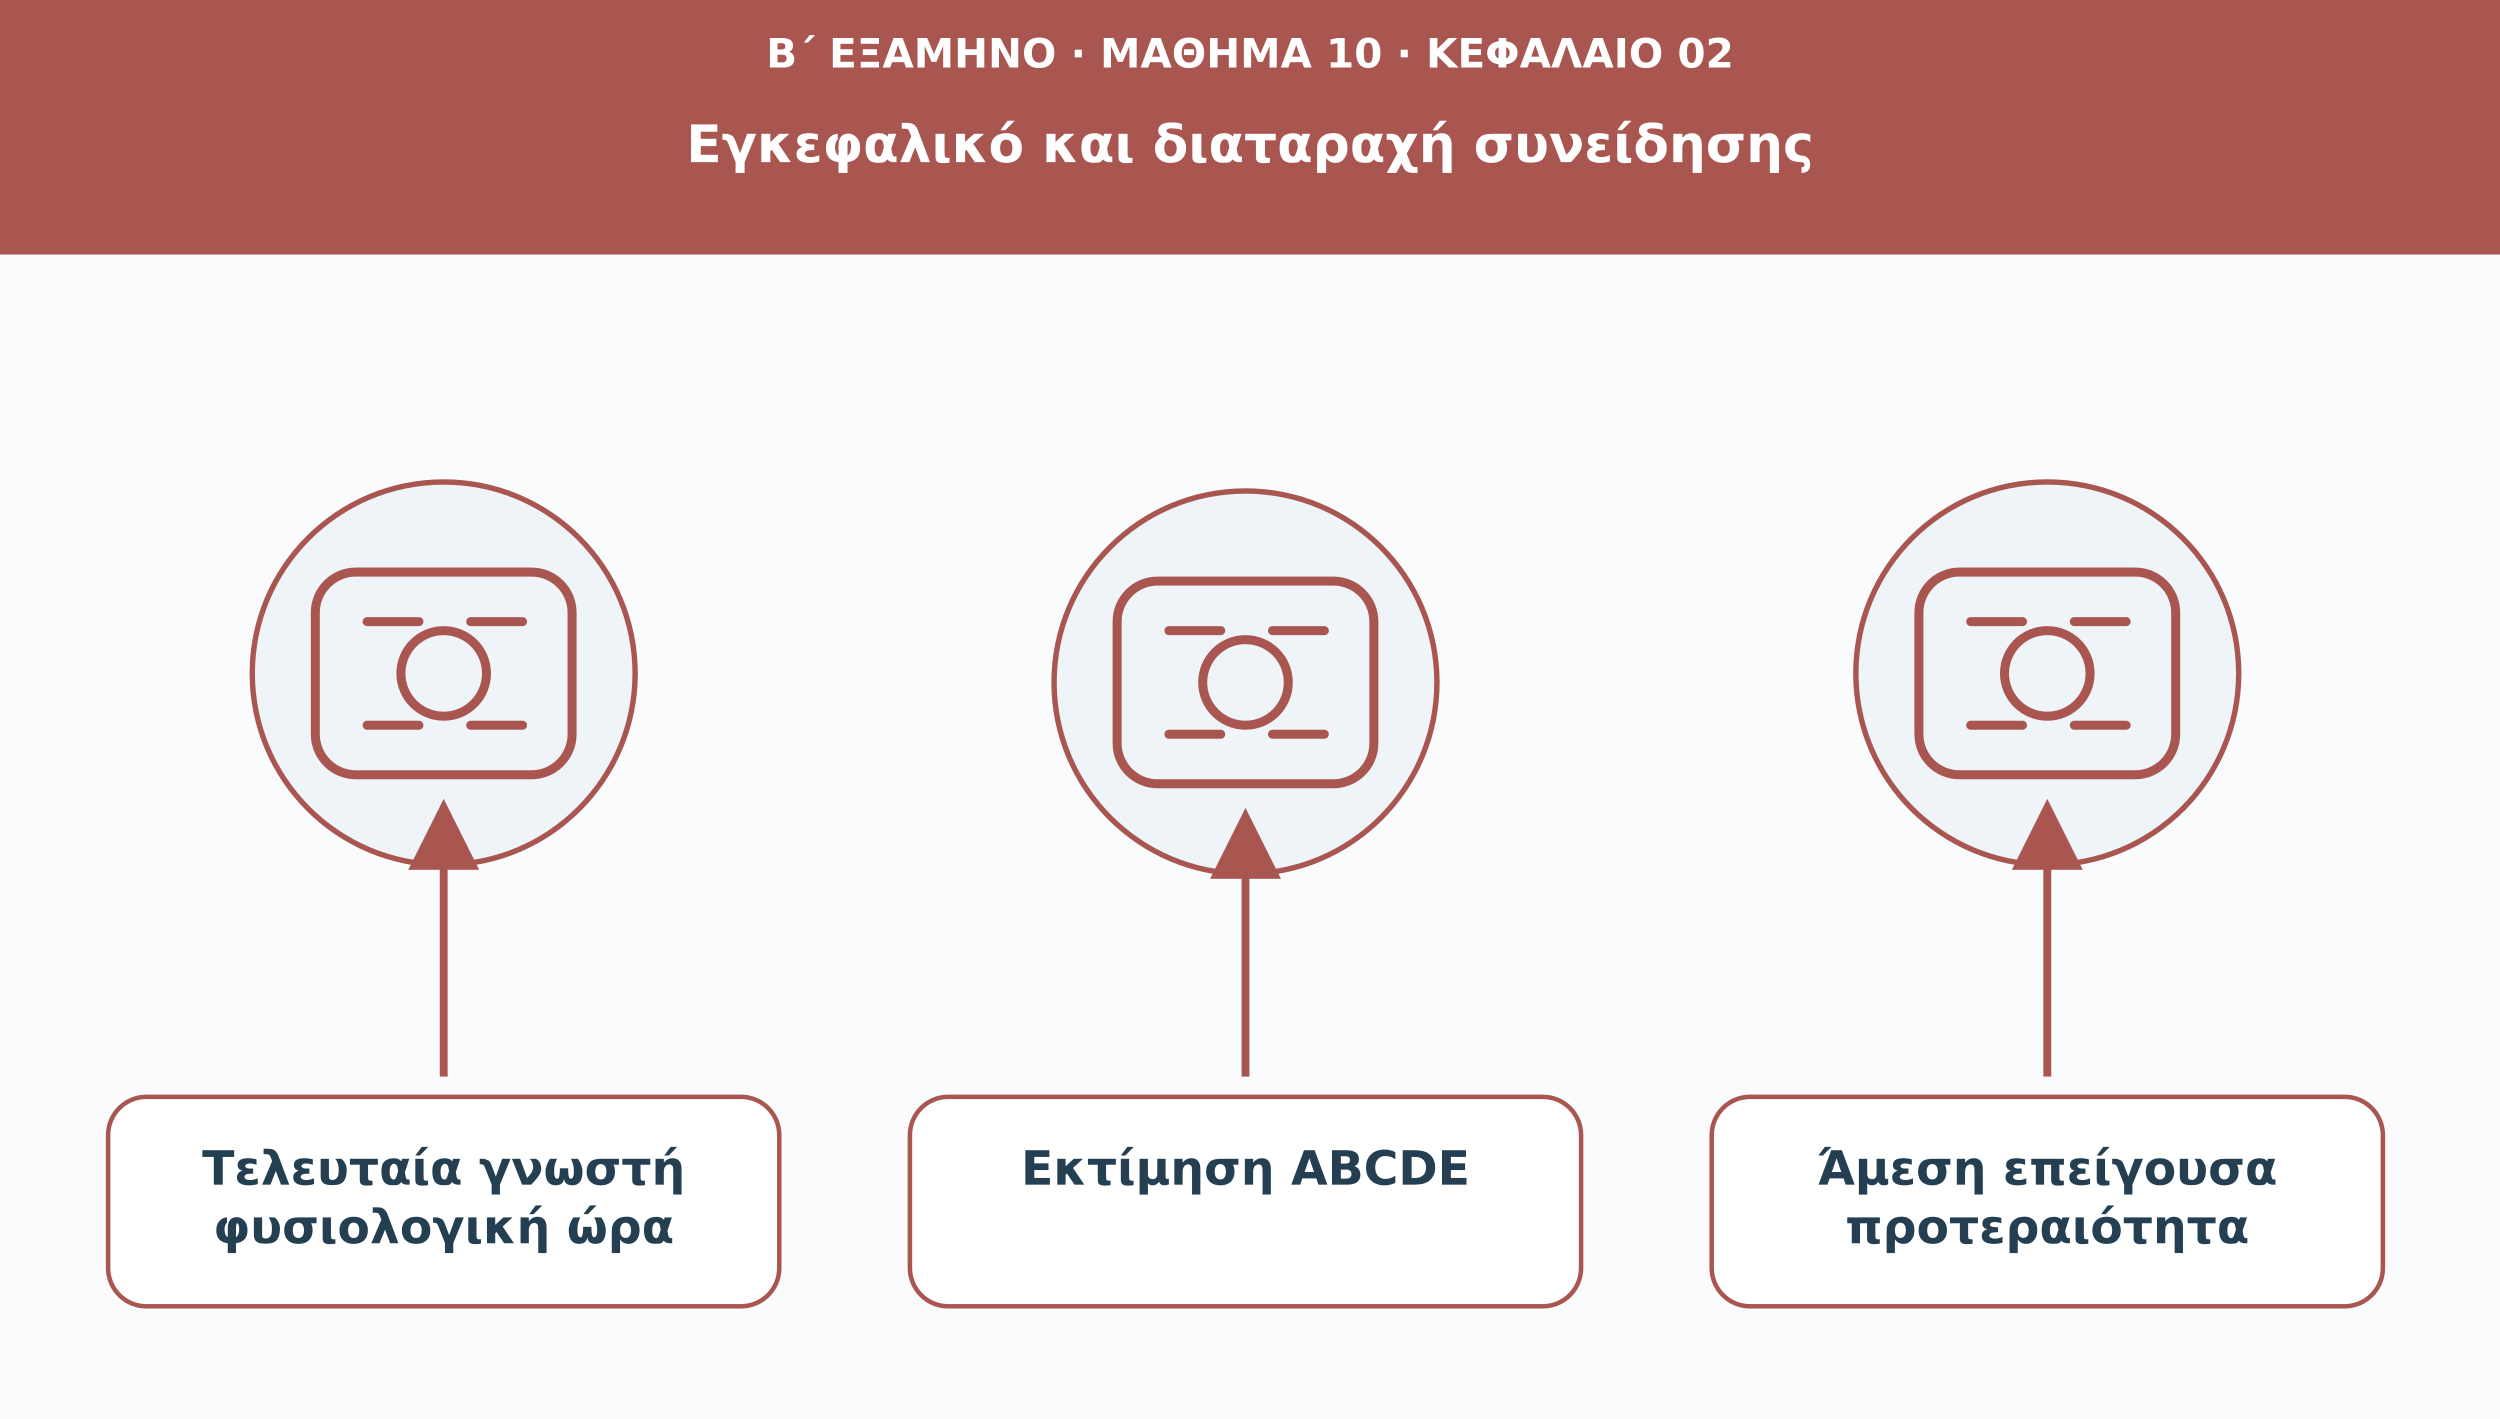
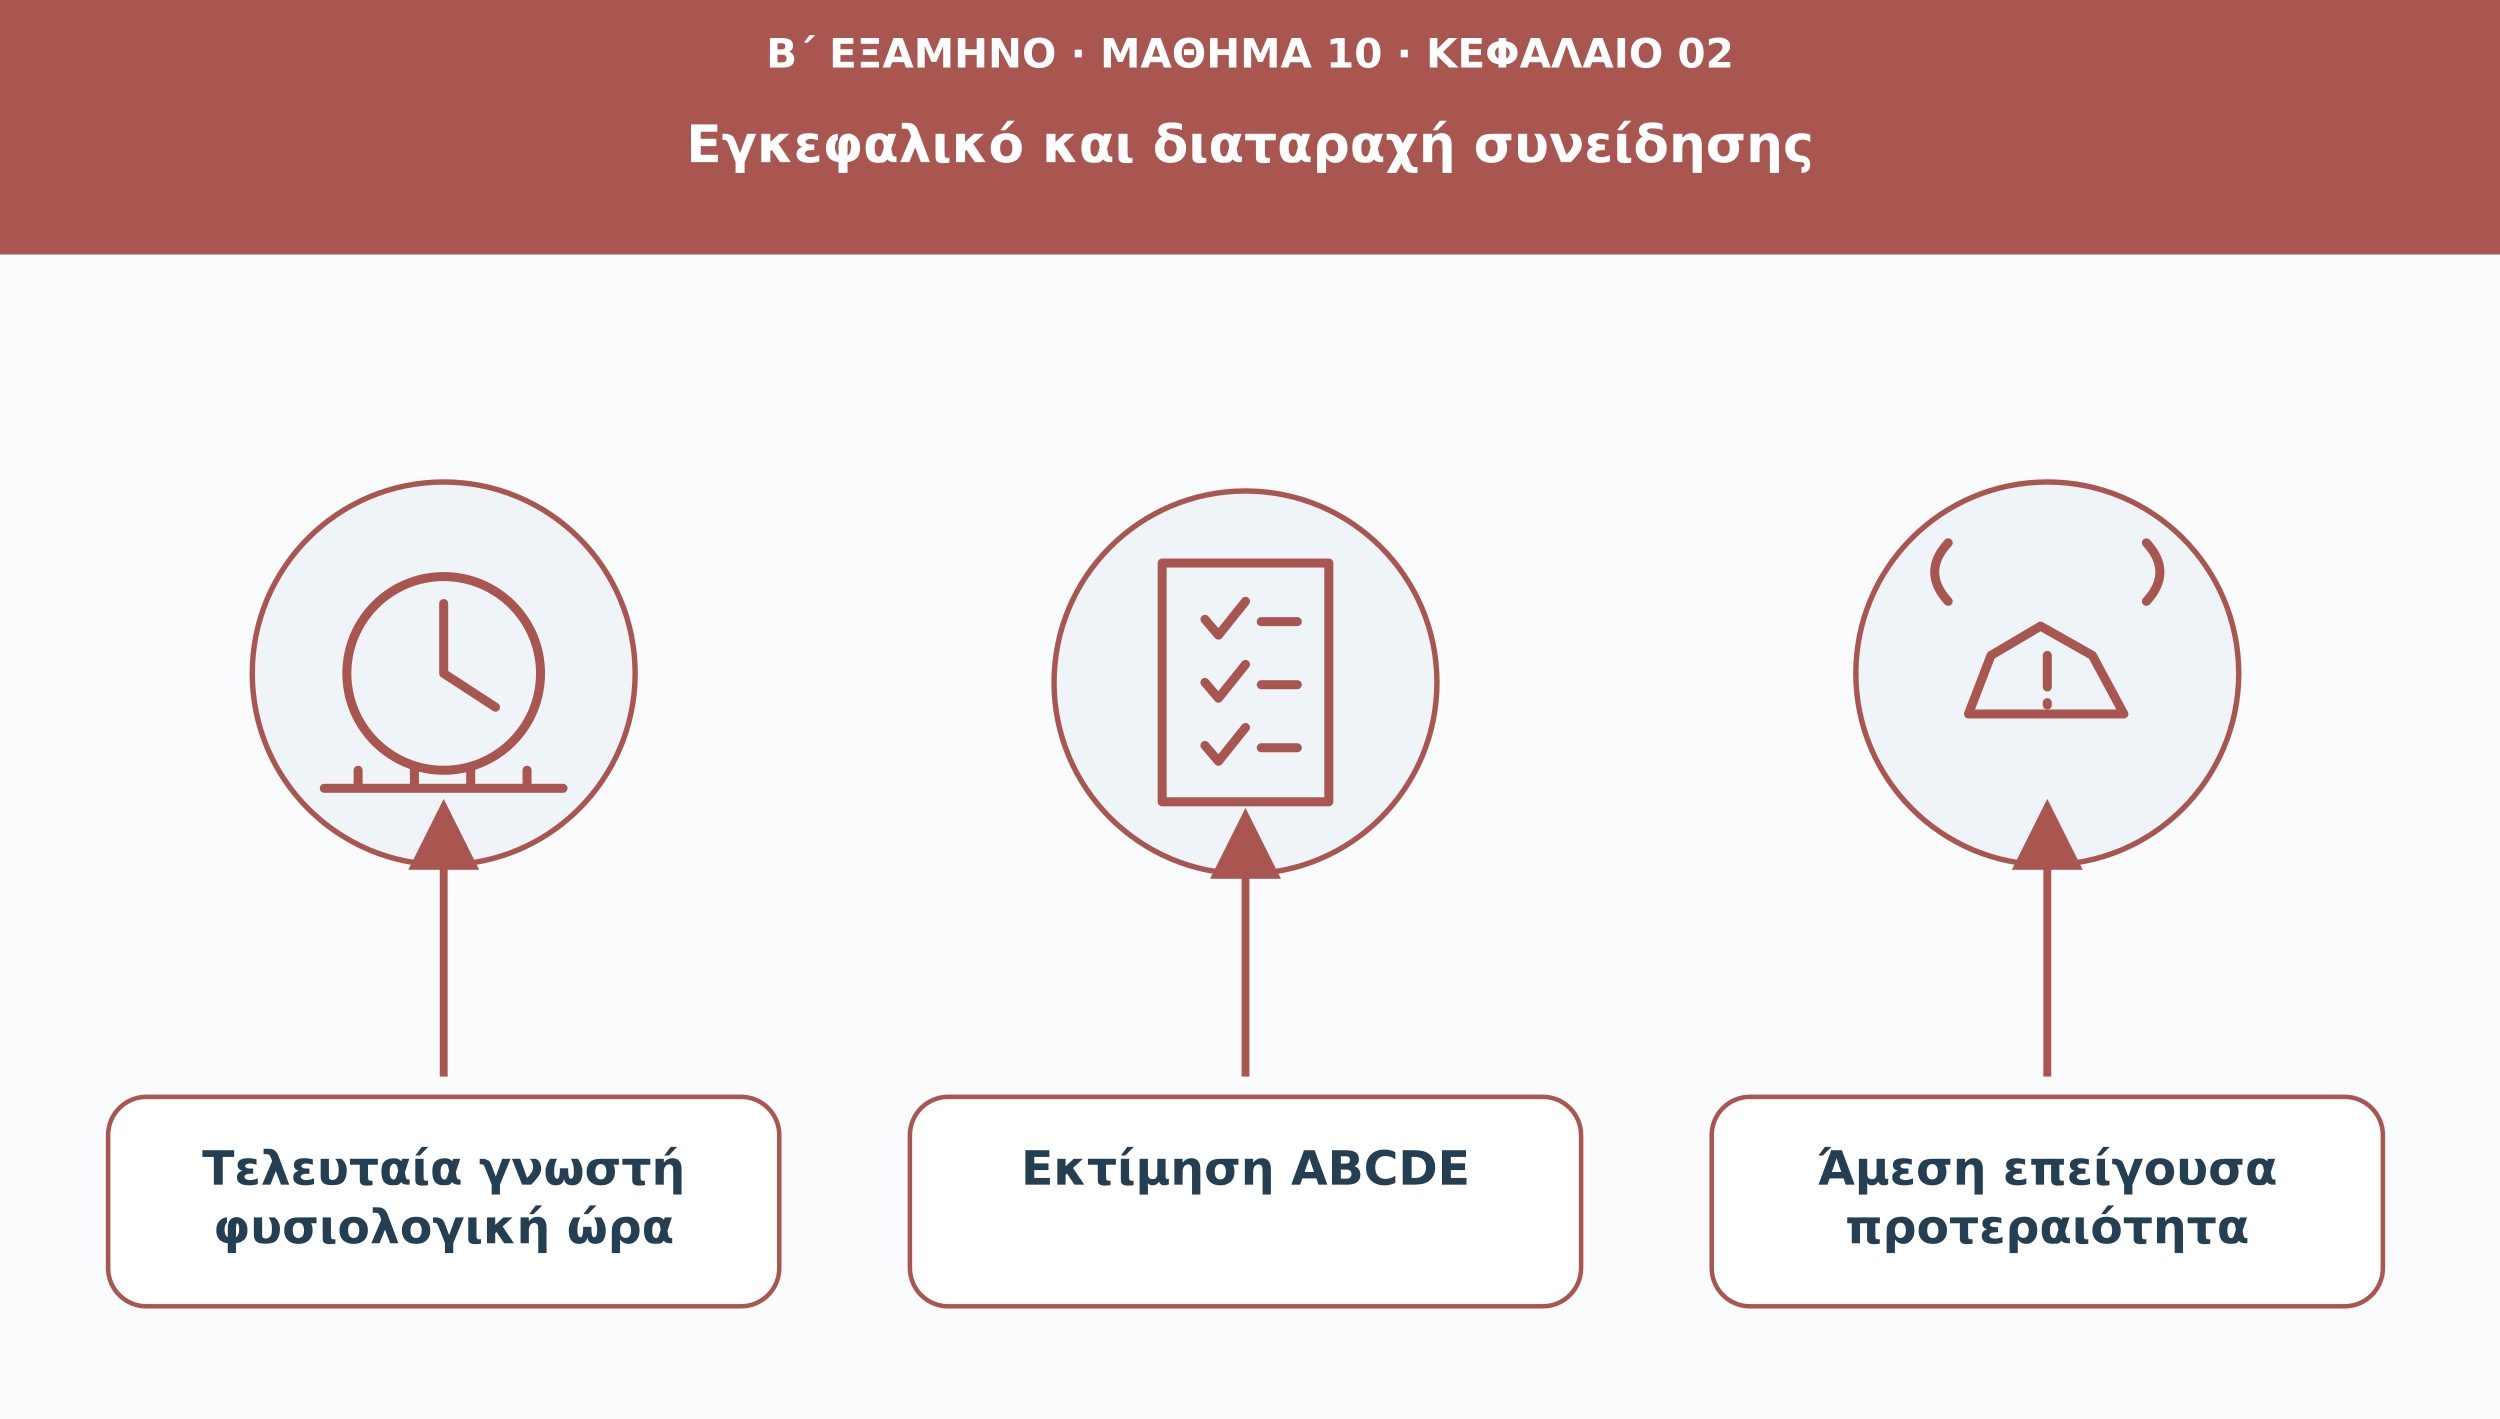
<svg xmlns="http://www.w3.org/2000/svg" viewBox="0 0 1110 630" role="img" aria-labelledby="t d">
  <defs>
    <marker id="arr" viewBox="0 0 10 10" markerWidth="9" markerHeight="9" refX="8" refY="5" orient="auto">
      <path d="M0 0L10 5L0 10Z" fill="#a95550" />
    </marker>
  </defs>
  <rect width="1110" height="630" fill="#f9fbfd" />
  <rect width="1110" height="113" fill="#a95550" />
  <text x="555" y="30" font-family="DejaVu Sans,Arial,sans-serif" font-size="18" fill="#ffffff" font-weight="690" text-anchor="middle">Β΄ ΕΞΑΜΗΝΟ · ΜΑΘΗΜΑ 10 · ΚΕΦΑΛΑΙΟ 02</text>
  <text x="555" y="72" font-family="DejaVu Sans,Arial,sans-serif" font-size="23" fill="#ffffff" font-weight="720" text-anchor="middle">Εγκεφαλικό και διαταραχή συνείδησης</text>
  <circle cx="197" cy="299" r="85" fill="#eef4f8" stroke="#a95550" stroke-width="2.4" />
  <g transform="translate(197 299)" fill="none" stroke="#a95550" stroke-width="4" stroke-linecap="round" stroke-linejoin="round">
-     <rect x="-57" y="-45" width="114" height="90" rx="18" />
-     <circle r="19" />
-     <path d="M-34-23h23m23 0h23m-69 46h23m23 0h23" />
+     <circle r="43" />
+     <path d="M0-31V0L23 15" />
+     <path d="M-53 51H53M-38 43V51M-13 43V51M12 43V51M37 43V51" />
  </g>
  <path d="M197 478L197 361" stroke="#a95550" stroke-width="3.5" marker-end="url(#arr)" />
  <rect x="48" y="487" width="298" height="93" rx="17" fill="#ffffff" stroke="#a95550" stroke-width="2" />
  <text x="197" y="526" font-family="DejaVu Sans,Arial,sans-serif" font-size="21" fill="#253f52" font-weight="700" text-anchor="middle">Τελευταία γνωστή</text>
  <text x="197" y="552" font-family="DejaVu Sans,Arial,sans-serif" font-size="21" fill="#253f52" font-weight="700" text-anchor="middle">φυσιολογική ώρα</text>
  <circle cx="553" cy="303" r="85" fill="#eef4f8" stroke="#a95550" stroke-width="2.4" />
  <g transform="translate(553 303)" fill="none" stroke="#a95550" stroke-width="4" stroke-linecap="round" stroke-linejoin="round">
-     <rect x="-57" y="-45" width="114" height="90" rx="18" />
-     <circle r="19" />
-     <path d="M-34-23h23m23 0h23m-69 46h23m23 0h23" />
+     <path d="M-37-53H37V53H-37Z" />
+     <path d="M-18-28l6 7 12-15M7-27H23M-18 0l6 7 12-15M7 1H23M-18 28l6 7 12-15M7 29H23" />
  </g>
  <path d="M553 478L553 365" stroke="#a95550" stroke-width="3.5" marker-end="url(#arr)" />
  <rect x="404" y="487" width="298" height="93" rx="17" fill="#ffffff" stroke="#a95550" stroke-width="2" />
  <text x="553" y="526" font-family="DejaVu Sans,Arial,sans-serif" font-size="21" fill="#253f52" font-weight="700" text-anchor="middle">Εκτίμηση ABCDE</text>
  <circle cx="909" cy="299" r="85" fill="#eef4f8" stroke="#a95550" stroke-width="2.4" />
  <g transform="translate(909 299)" fill="none" stroke="#a95550" stroke-width="4" stroke-linecap="round" stroke-linejoin="round">
-     <rect x="-57" y="-45" width="114" height="90" rx="18" />
-     <circle r="19" />
-     <path d="M-34-23h23m23 0h23m-69 46h23m23 0h23" />
+     <path d="M-35 18L-25-8L-3-21L20-8L34 18Z" />
+     <path d="M0-8V6M0 13V14" />
+     <path d="M-44-32q-12-13 0-26M44-32q12-13 0-26" />
  </g>
  <path d="M909 478L909 361" stroke="#a95550" stroke-width="3.5" marker-end="url(#arr)" />
  <rect x="760" y="487" width="298" height="93" rx="17" fill="#ffffff" stroke="#a95550" stroke-width="2" />
  <text x="909" y="526" font-family="DejaVu Sans,Arial,sans-serif" font-size="21" fill="#253f52" font-weight="700" text-anchor="middle">Άμεση επείγουσα</text>
  <text x="909" y="552" font-family="DejaVu Sans,Arial,sans-serif" font-size="21" fill="#253f52" font-weight="700" text-anchor="middle">προτεραιότητα</text>
</svg>
